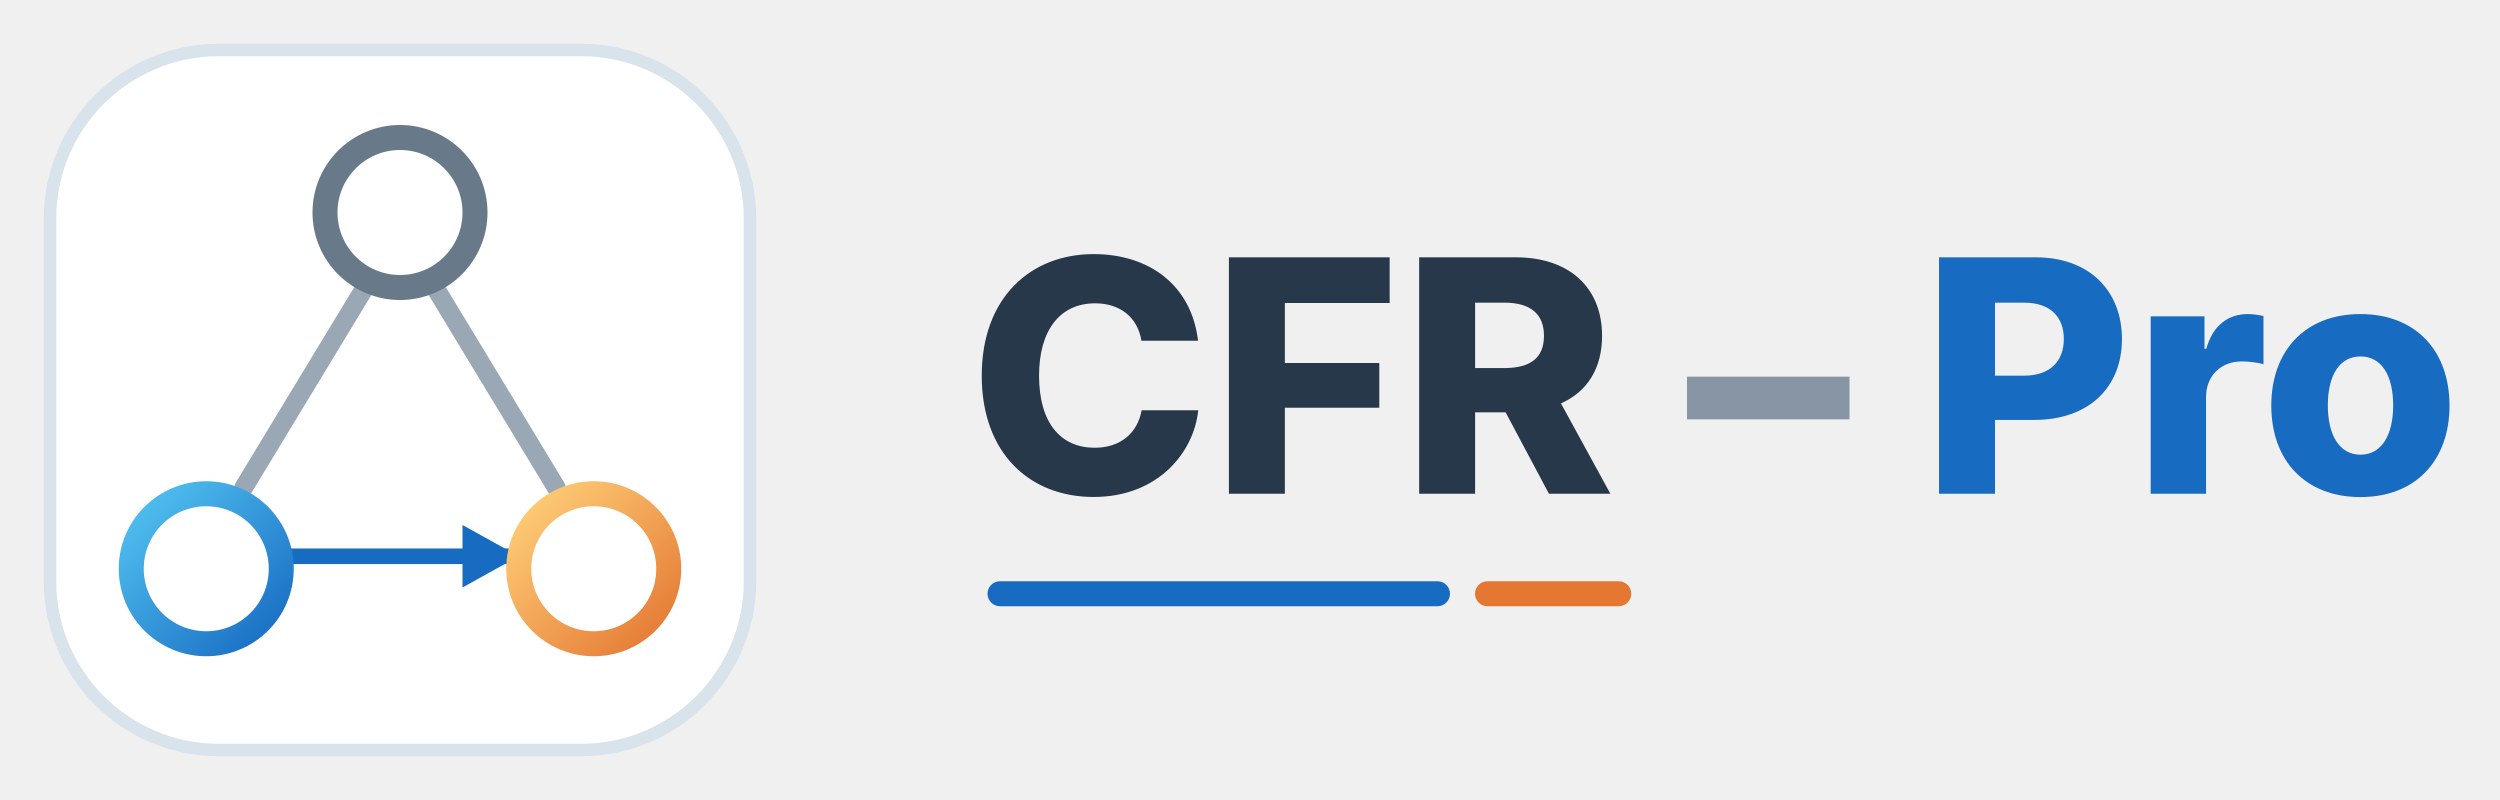
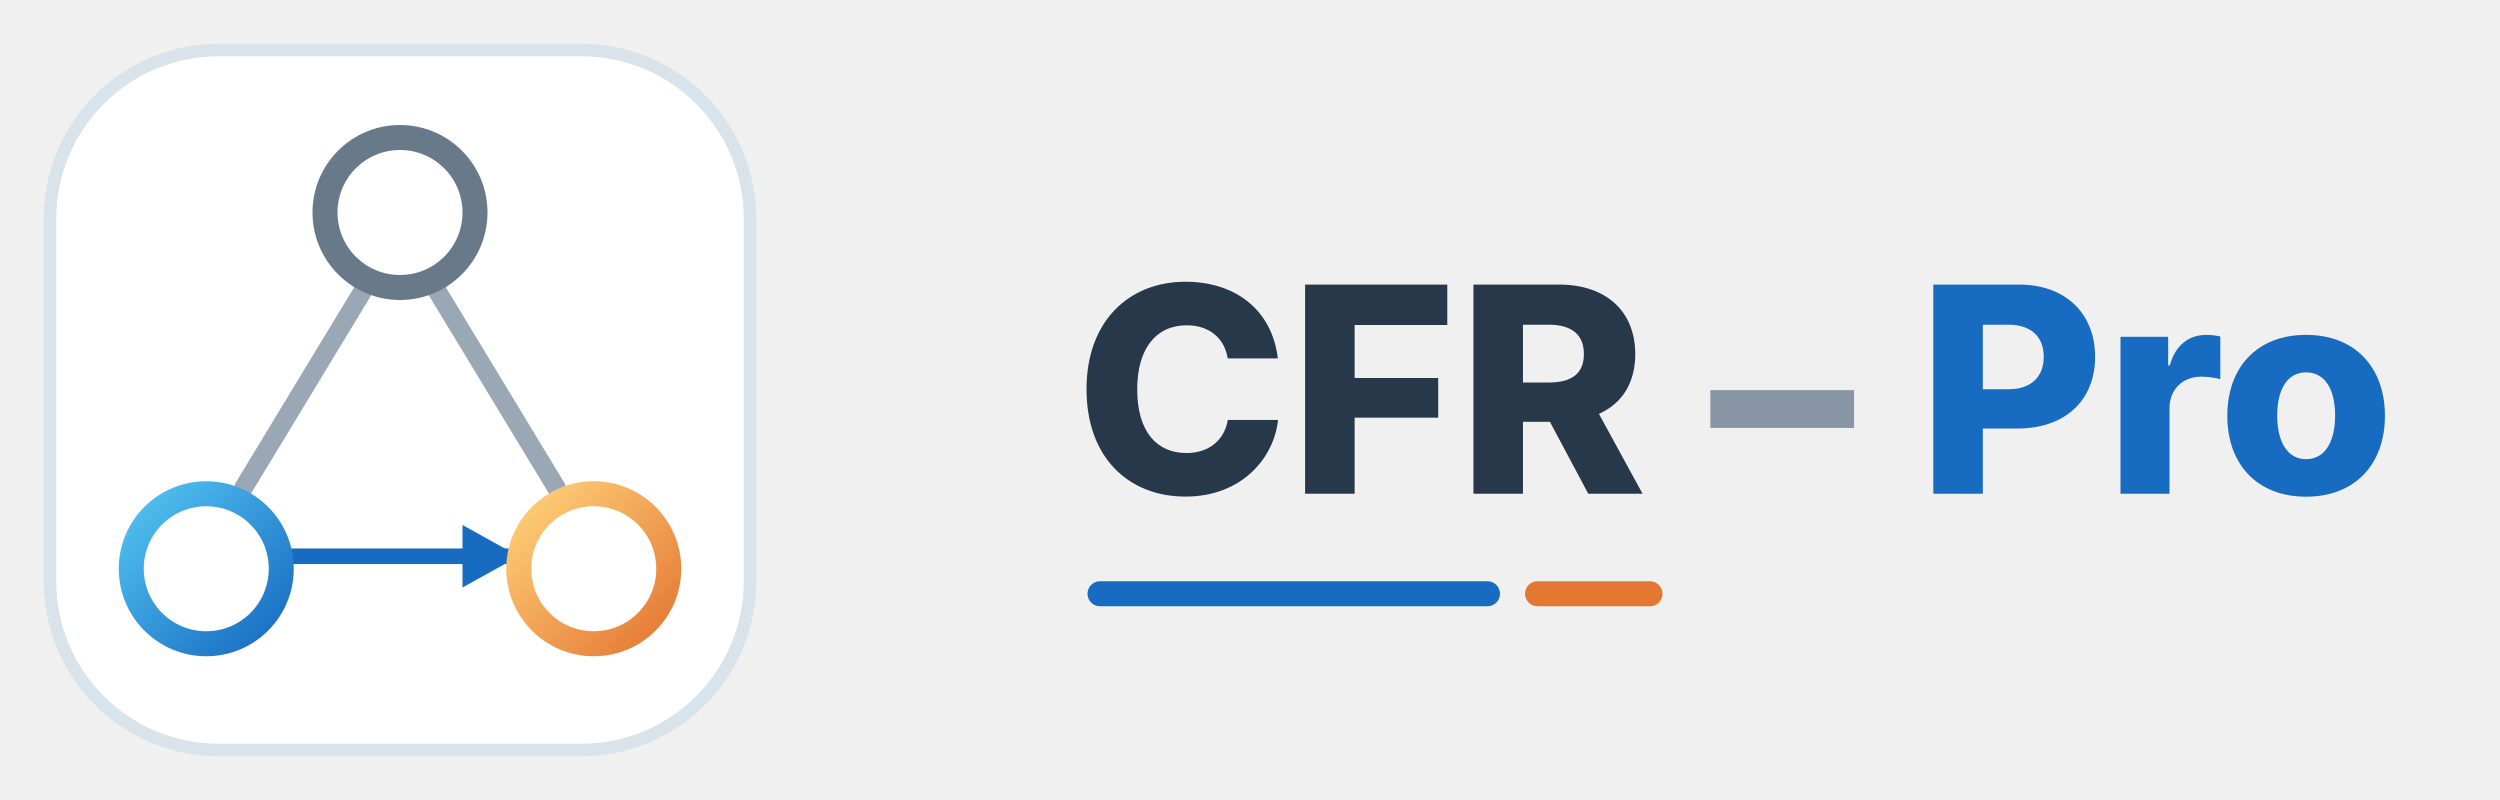
<svg xmlns="http://www.w3.org/2000/svg" width="400" height="128" viewBox="0 0 400 128" role="img" aria-label="CFR-Pro">
  <defs>
    <linearGradient id="blueNode" x1="0" y1="0" x2="1" y2="1">
      <stop offset="0%" stop-color="#53C3F2" />
      <stop offset="100%" stop-color="#176BC1" />
    </linearGradient>
    <linearGradient id="orangeNode" x1="0" y1="0" x2="1" y2="1">
      <stop offset="0%" stop-color="#FFD17A" />
      <stop offset="100%" stop-color="#E47732" />
    </linearGradient>
    <marker id="causalArrow" markerUnits="userSpaceOnUse" markerWidth="9" markerHeight="10" refX="9" refY="5" orient="auto">
      <path d="M0,0 L9,5 L0,10 Z" fill="#176BC1" />
    </marker>
  </defs>
  <rect x="8" y="8" width="112" height="112" rx="27" fill="#FFFFFF" stroke="#D9E3EC" stroke-width="2" />
  <path d="M59 45 L39 78" fill="none" stroke="#9AA8B6" stroke-width="3" stroke-linecap="round" />
  <path d="M69 45 L89 78" fill="none" stroke="#9AA8B6" stroke-width="3" stroke-linecap="round" />
  <path d="M41 89 L83 89" fill="none" stroke="#176BC1" stroke-width="2.5" stroke-linecap="round" marker-end="url(#causalArrow)" />
  <circle cx="64" cy="34" r="12" fill="#FFFFFF" stroke="#68798A" stroke-width="4" />
  <circle cx="33" cy="91" r="12" fill="#FFFFFF" stroke="url(#blueNode)" stroke-width="4" />
  <circle cx="95" cy="91" r="12" fill="#FFFFFF" stroke="url(#orangeNode)" stroke-width="4" />
-   <text x="155" y="79" font-family="Inter, Arial, Helvetica, sans-serif" font-size="52" font-weight="800" letter-spacing="0">
+   <text x="172" y="79" font-family="Inter, Arial, Helvetica, sans-serif" font-size="46" font-weight="800" letter-spacing="0">
    <tspan fill="#26384A">CFR</tspan>
    <tspan fill="#8795A5">–</tspan>
    <tspan fill="#176BC1">Pro</tspan>
  </text>
-   <rect x="158" y="93" width="74" height="4" rx="2" fill="#176BC1" />
-   <rect x="236" y="93" width="25" height="4" rx="2" fill="#E47732" />
+   <rect x="174" y="93" width="66" height="4" rx="2" fill="#176BC1" />
+   <rect x="244" y="93" width="22" height="4" rx="2" fill="#E47732" />
</svg>
